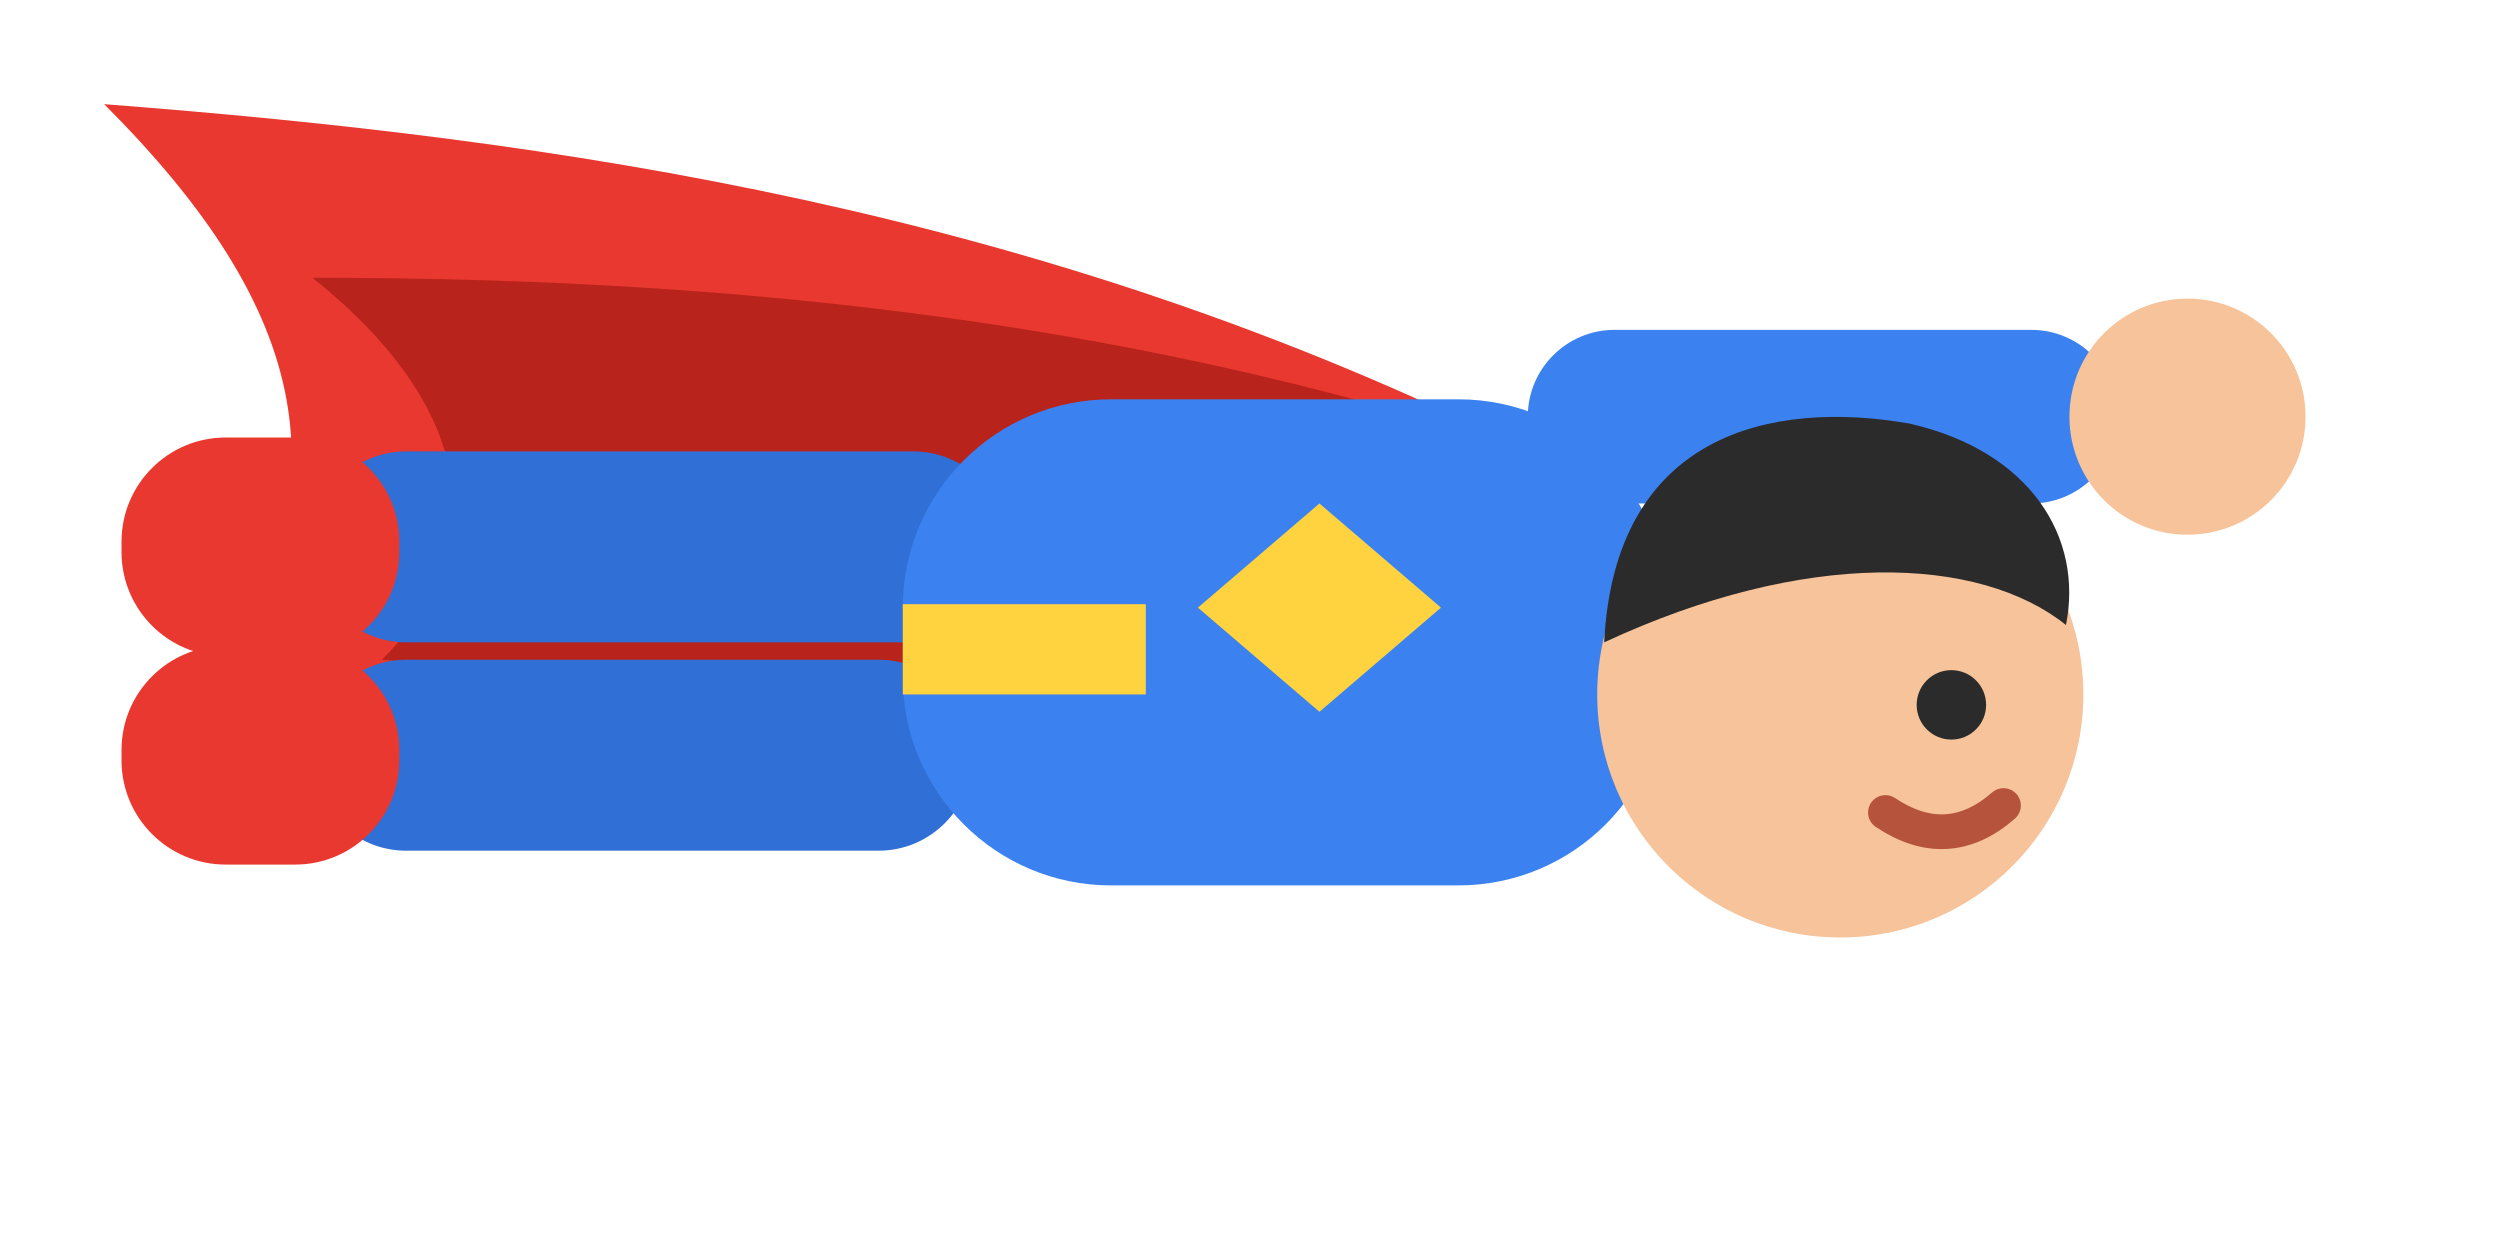
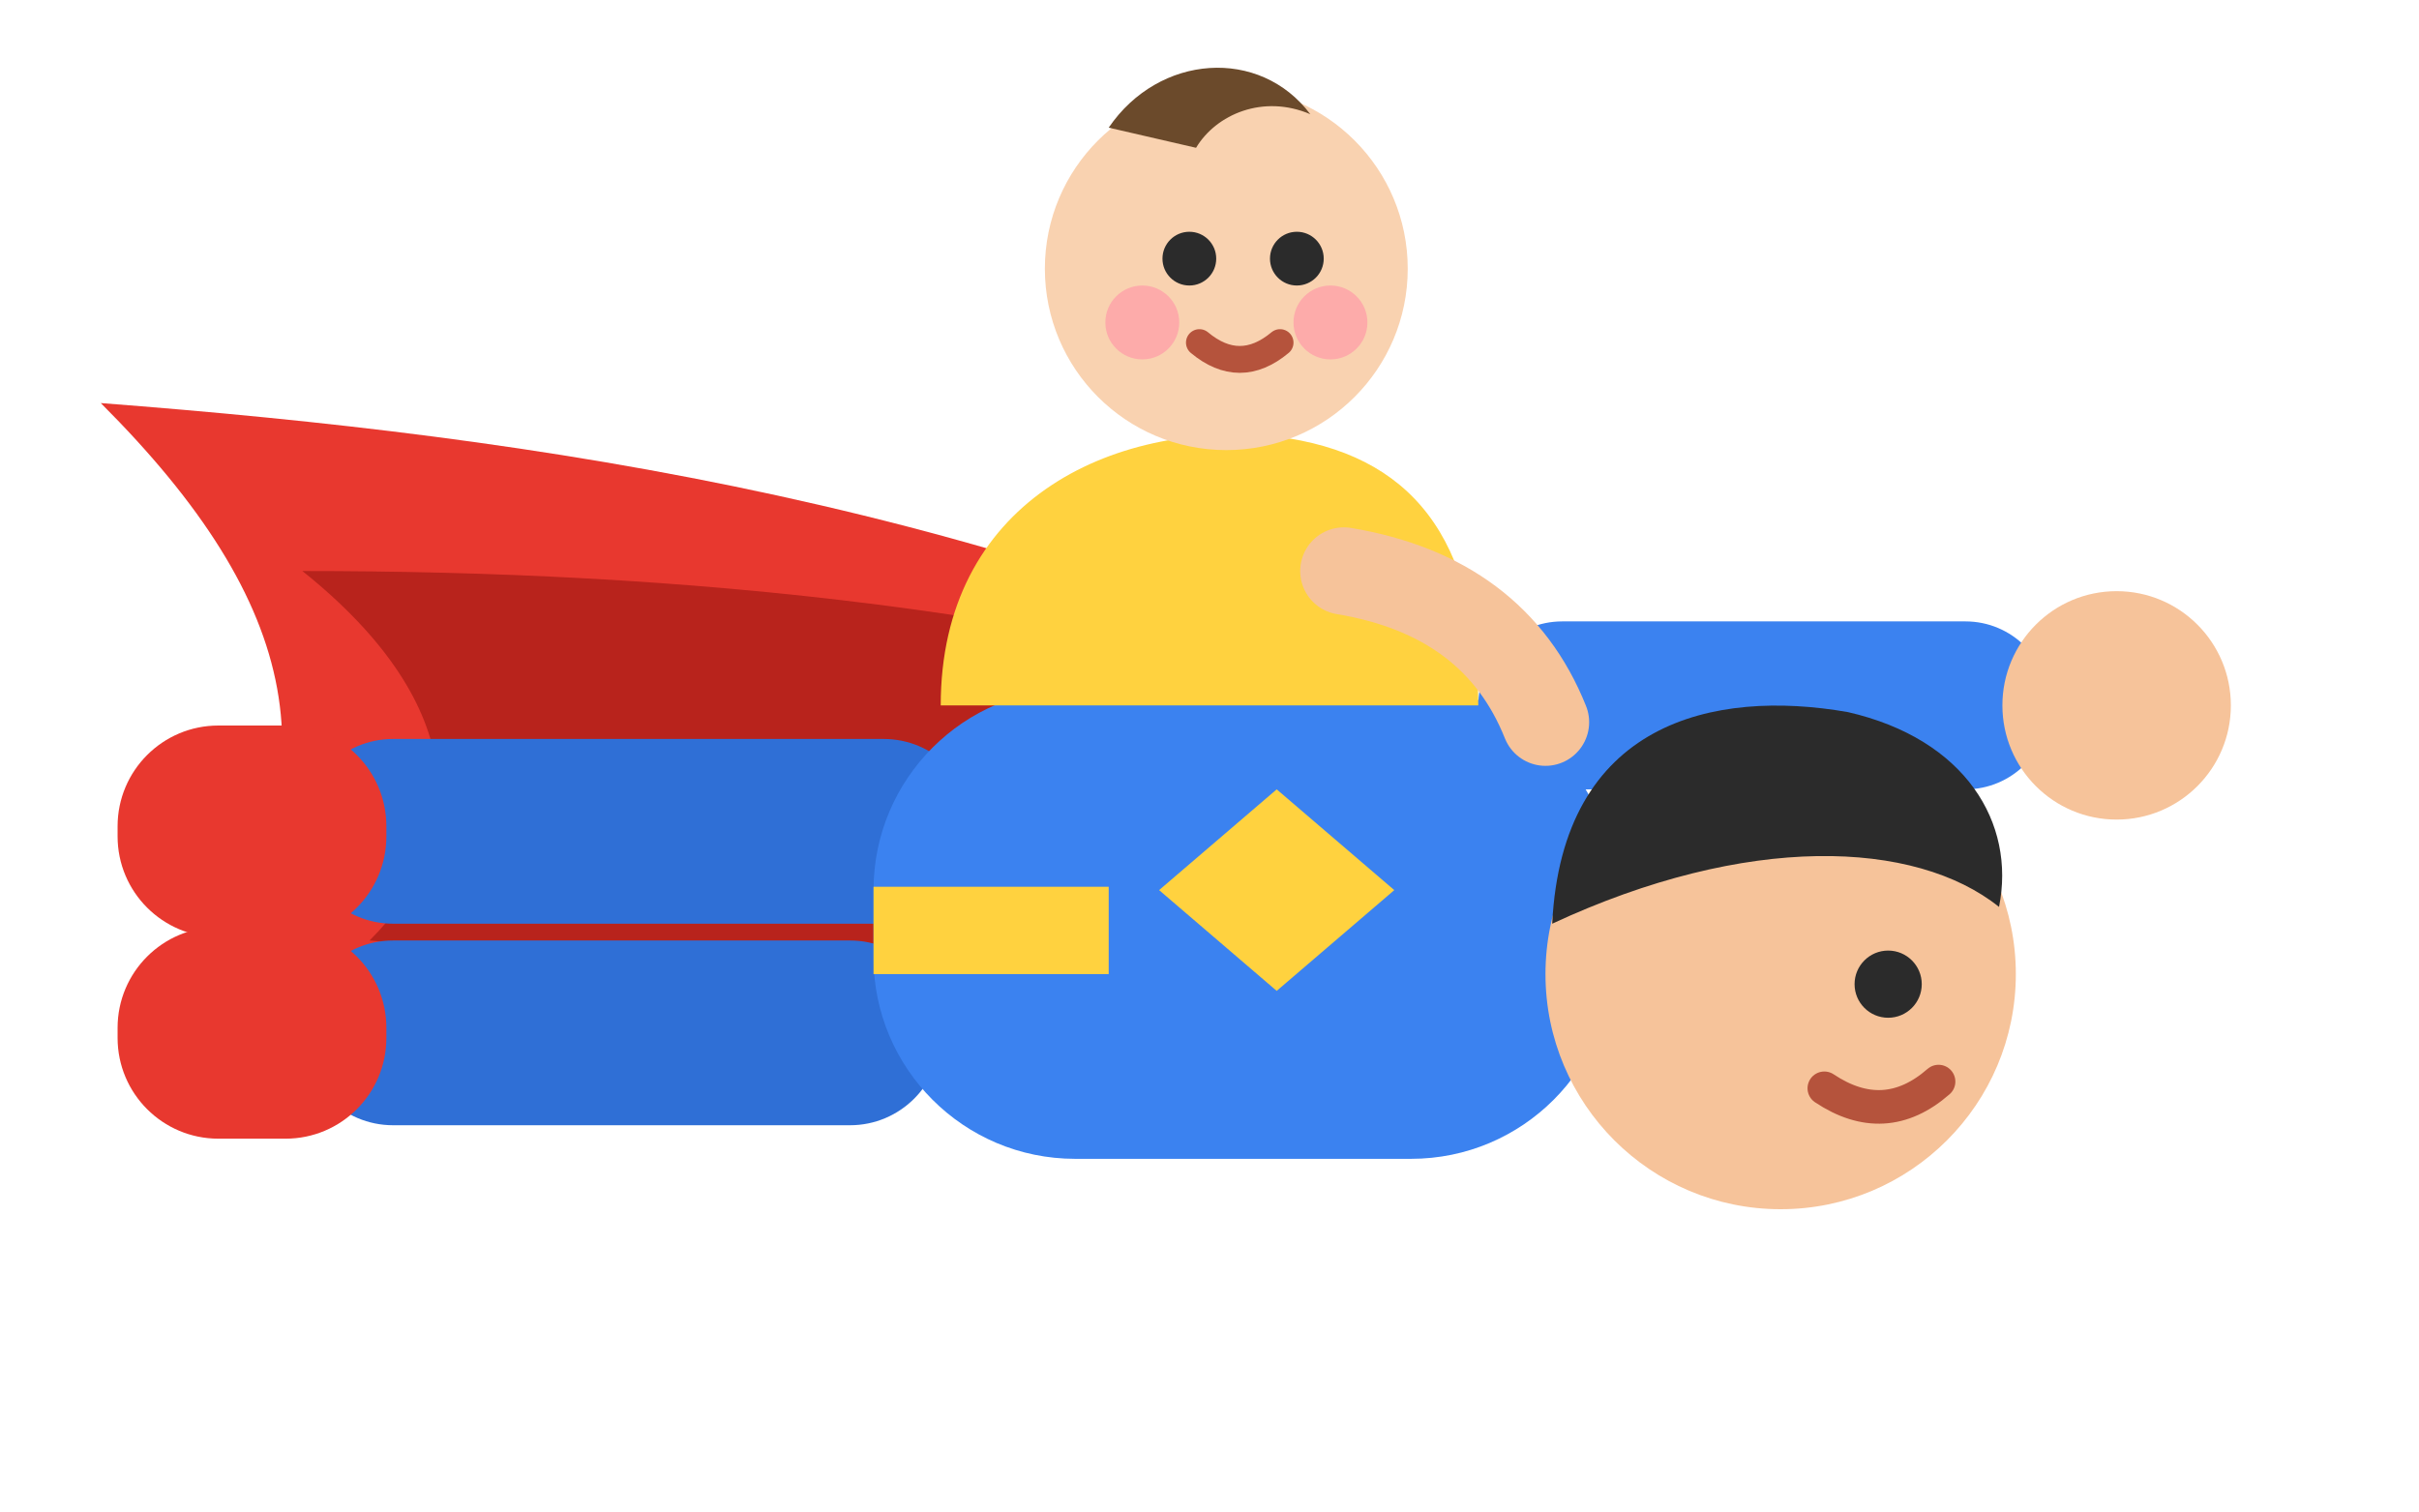
- <svg xmlns="http://www.w3.org/2000/svg" viewBox="0 0 72 36">
+ <svg xmlns="http://www.w3.org/2000/svg" viewBox="0 -9 72 45">
  <path d="M44 13 C30 6 16 4 3 3 C9 9 10 14 6 20 C20 22 33 22 44 20 Z" fill="#e8382f" />
  <path d="M44 13 C32 9 20 8 9 8 C14 12 14 16 11 19 C22 20 33 20 44 19 Z" fill="#b8231c" />
  <rect x="9" y="13" width="20" height="5.5" rx="2.7" fill="#2f6fd6" />
  <rect x="9" y="19" width="19" height="5.5" rx="2.7" fill="#2f6fd6" />
  <rect x="3.5" y="12.6" width="8" height="6.3" rx="3" fill="#e8382f" />
  <rect x="3.5" y="18.6" width="8" height="6.3" rx="3" fill="#e8382f" />
  <rect x="26" y="11.5" width="22" height="14" rx="6" fill="#3b82f0" />
  <rect x="26" y="17.4" width="7" height="2.6" fill="#ffd23f" />
  <path d="M38 14.5 l3.5 3 l-3.5 3 l-3.5 -3 z" fill="#ffd23f" />
  <rect x="44" y="9.5" width="17" height="5" rx="2.5" fill="#3b82f0" />
  <circle cx="63" cy="12" r="3.4" fill="#f6c39a" />
  <circle cx="53" cy="20" r="7" fill="#f6c39a" />
  <path d="M46.2 18.5 C46.5 12.5 51 11.5 55 12.2 C58.5 13 60 15.5 59.5 18 C57 16 52 15.8 46.2 18.5 Z" fill="#2b2b2b" />
  <circle cx="56.2" cy="20.3" r="1" fill="#2b2b2b" />
  <path d="M54.3 23.4 q1.8 1.2 3.4 -0.2" stroke="#b5533c" stroke-width="1" fill="none" stroke-linecap="round" />
+   <path d="M28 12 C28 6 33 3.5 38 4 C42 4.5 44 7 44 12 Z" fill="#ffd23f" />
+   <path d="M40 8 C43 8.5 45 10 46 12.5" stroke="#f6c39a" stroke-width="2.6" fill="none" stroke-linecap="round" />
+   <circle cx="36.5" cy="-1" r="5.4" fill="#f9d2b0" />
+   <path d="M33 -5.2 C34.5 -7.4 37.5 -7.6 39 -5.6 C37.6 -6.2 36.2 -5.6 35.6 -4.6 Z" fill="#6b4a2b" />
+   <circle cx="38.6" cy="-1.3" r=".8" fill="#2b2b2b" />
+   <circle cx="35.4" cy="-1.3" r=".8" fill="#2b2b2b" />
+   <path d="M35.7 1.2 q1.2 1 2.4 0" stroke="#b5533c" stroke-width=".8" fill="none" stroke-linecap="round" />
+   <circle cx="34" cy="0.6" r="1.1" fill="#ff9aa8" opacity=".7" />
+   <circle cx="39.6" cy="0.6" r="1.1" fill="#ff9aa8" opacity=".7" />
</svg>
